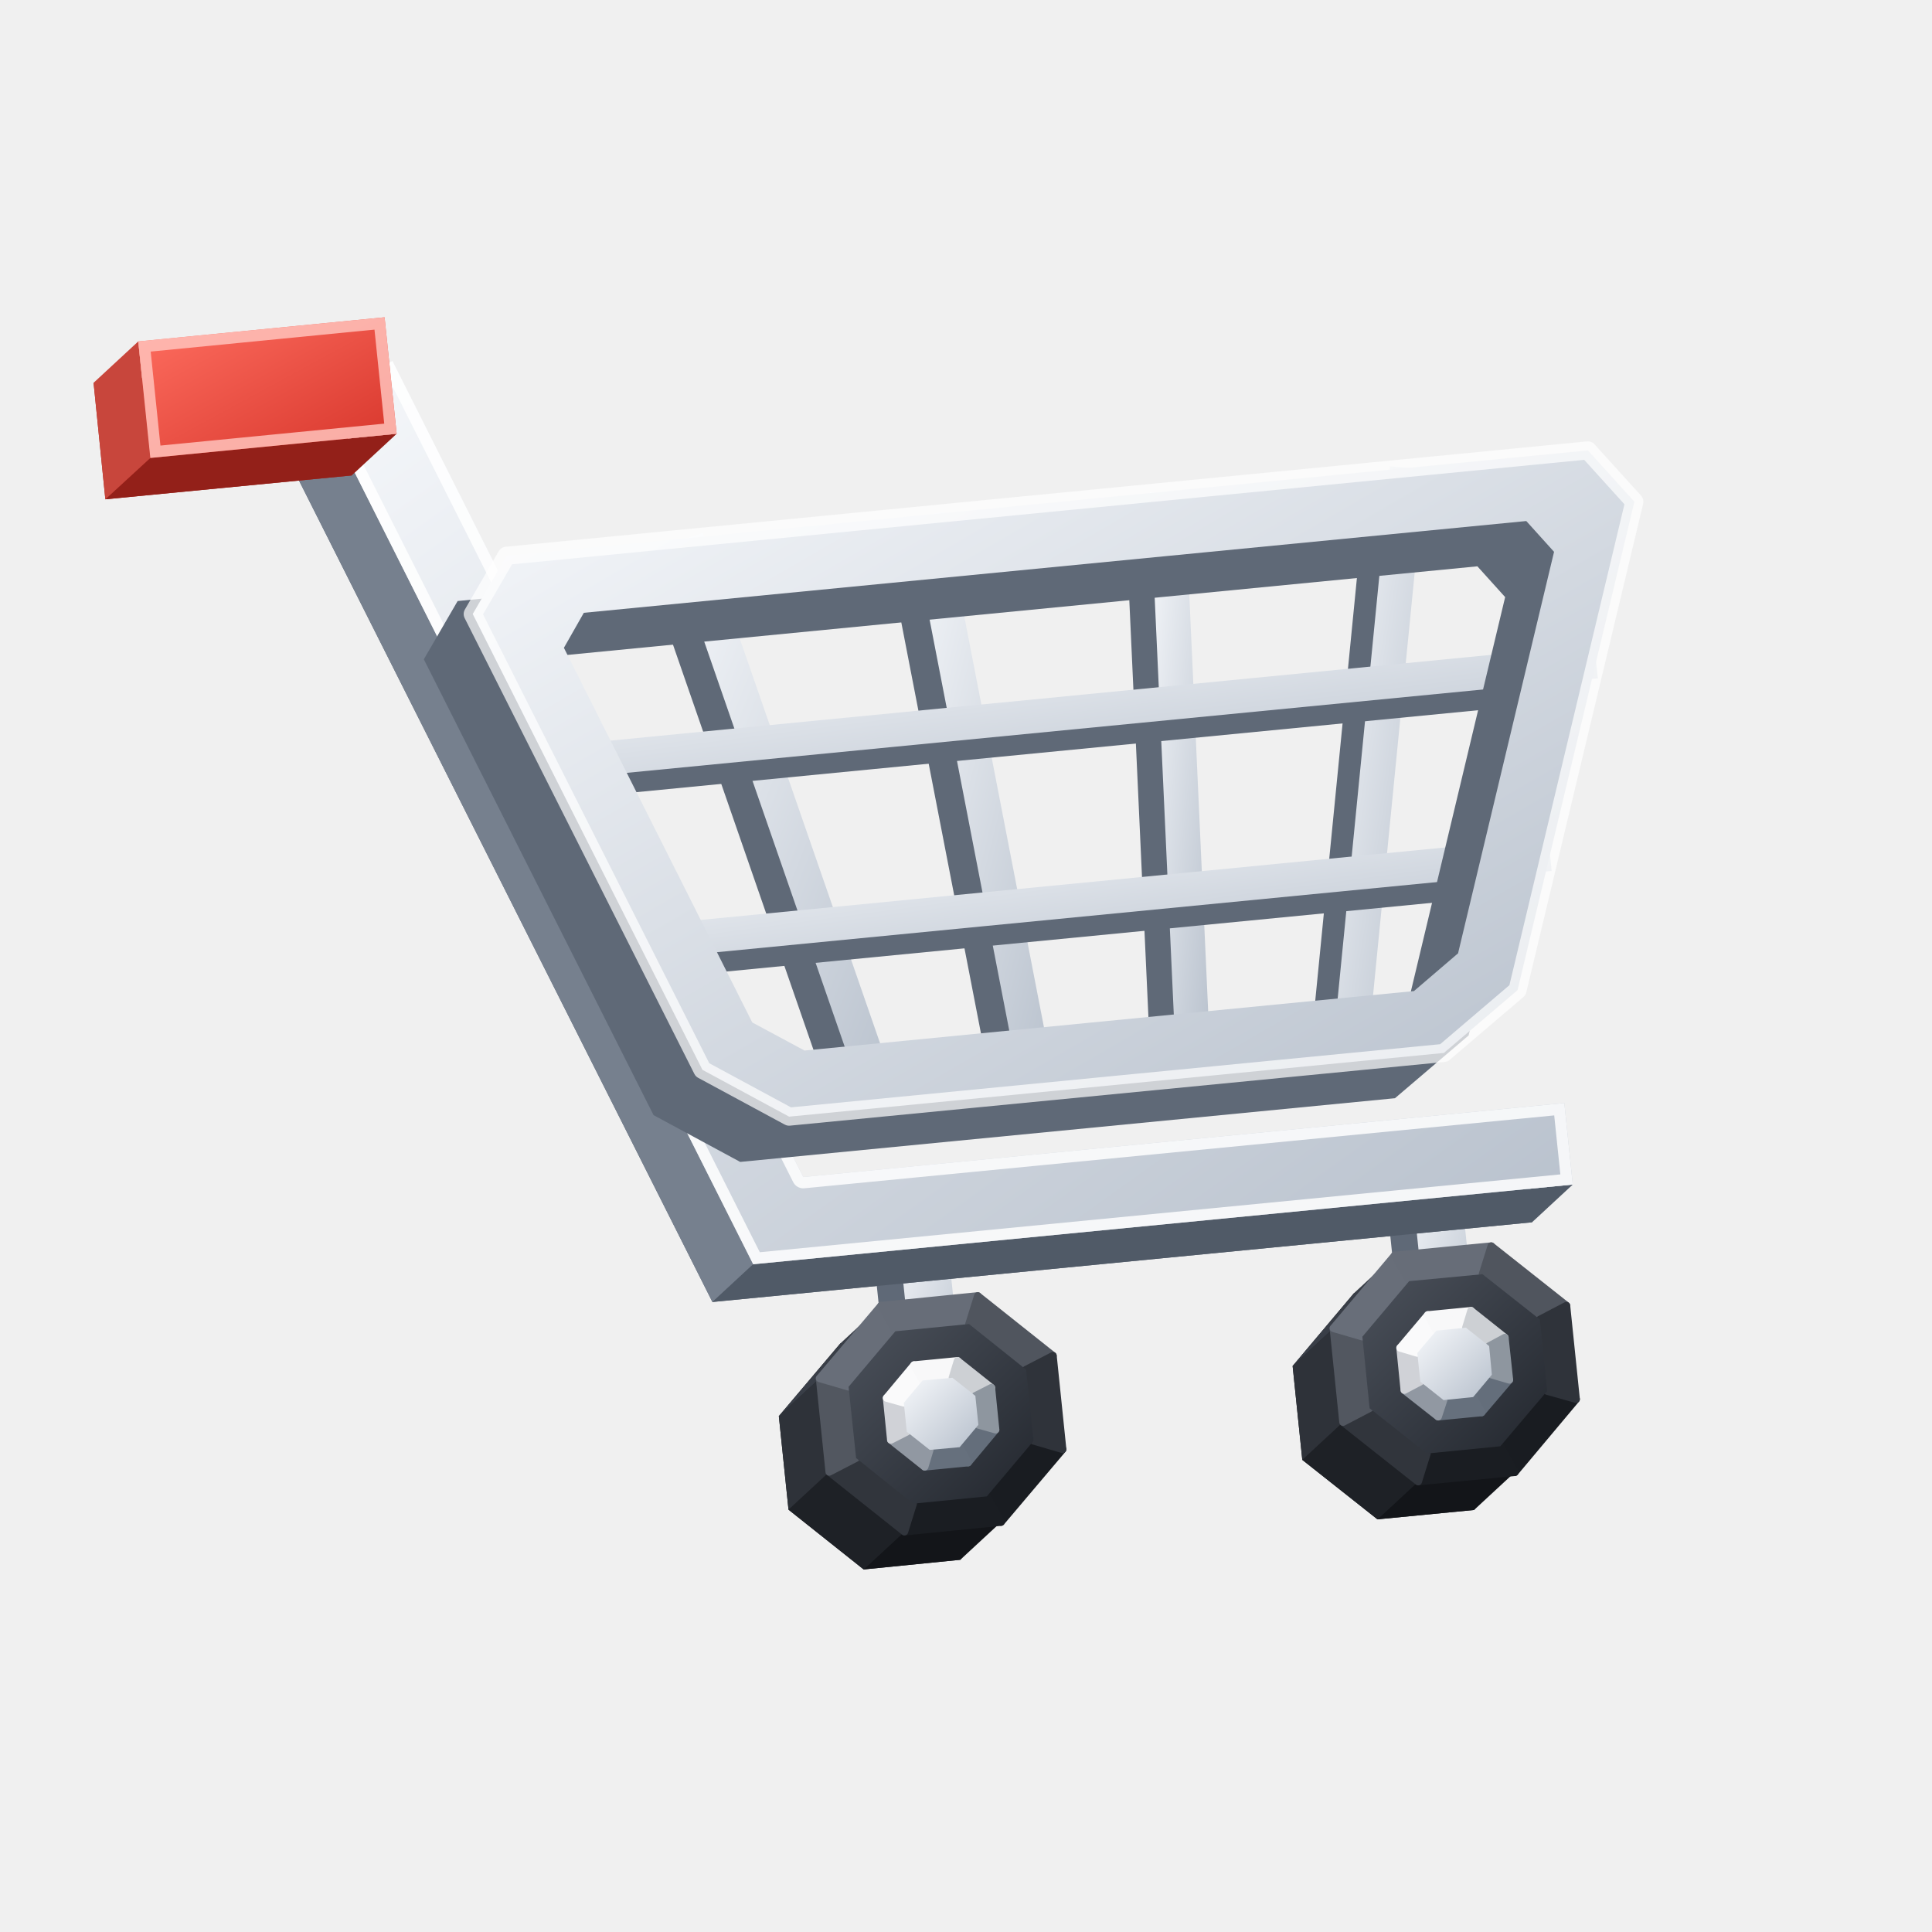
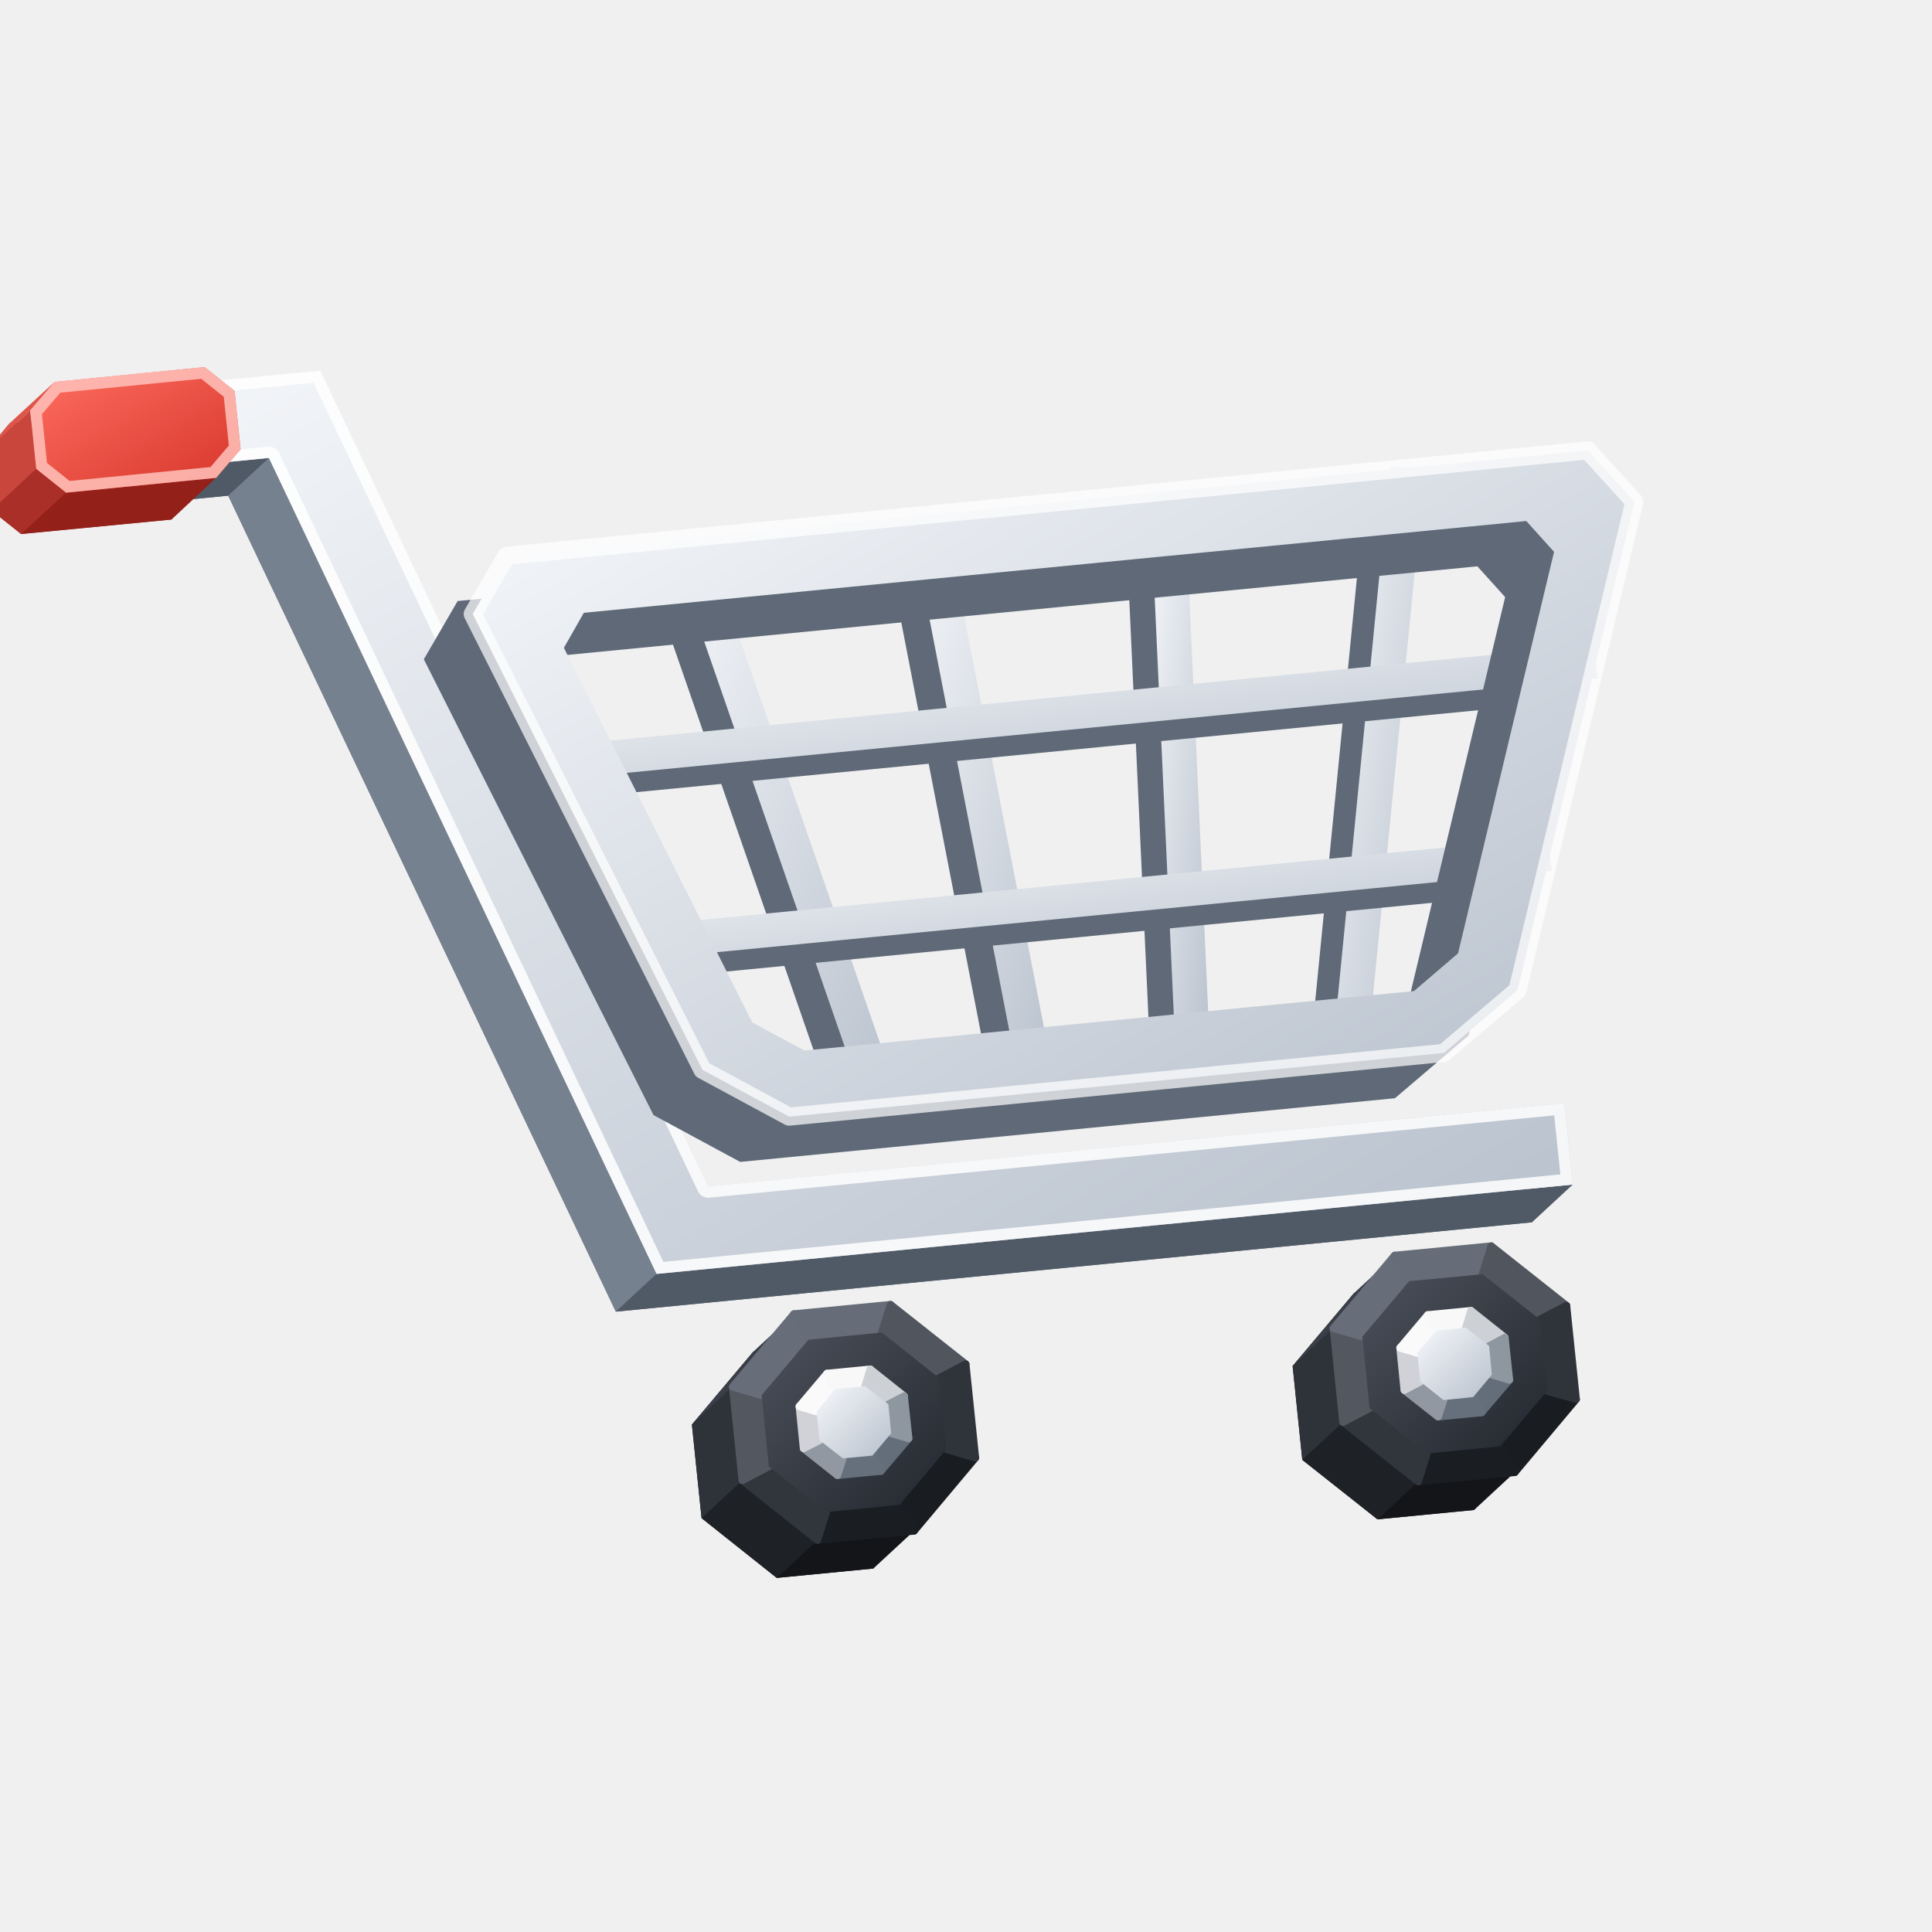
<svg xmlns="http://www.w3.org/2000/svg" viewBox="0 0 64 64" width="64" height="64">
  <defs>
    <linearGradient id="crtsteel" x1="0" y1="0" x2="1" y2="1">
      <stop offset="0" stop-color="#f6f8fb" />
      <stop offset="1" stop-color="#b7c0cc" />
    </linearGradient>
    <linearGradient id="crtgrip" x1="0" y1="0" x2="1" y2="1">
      <stop offset="0" stop-color="#ff6f61" />
      <stop offset="1" stop-color="#d6342a" />
    </linearGradient>
    <linearGradient id="crttire" x1="0" y1="0" x2="1" y2="1">
      <stop offset="0" stop-color="#4b515b" />
      <stop offset="1" stop-color="#23272e" />
    </linearGradient>
  </defs>
-   <polygon points="28.86,40.81 29.57,47.66 31.16,47.51 30.45,40.66" fill="#5f6977" />
-   <polygon points="29.67,40.06 30.38,46.91 31.97,46.76 31.26,39.91" fill="url(#crtsteel)" />
-   <polygon points="45.87,39.15 46.58,46.01 48.18,45.85 47.47,39" fill="#5f6977" />
-   <polygon points="46.68,38.4 47.39,45.26 48.99,45.1 48.28,38.25" fill="url(#crtsteel)" />
-   <polygon points="9.14,14.4 23.6,43.13 50.75,40.49 50.47,37.79 25.26,40.24 11.65,13.21" fill="#5f6977" />
-   <polygon points="10.49,13.15 24.95,41.88 23.6,43.13 9.14,14.4" fill="#76808e" />
-   <polygon points="24.95,41.88 52.1,39.24 50.75,40.49 23.6,43.13" fill="#505a67" />
-   <polygon points="10.49,13.15 24.95,41.88 52.1,39.24 51.82,36.54 26.61,38.99 13,11.96" fill="url(#crtsteel)" />
+   <polygon points="0.59,17.1 7.56,16.42 20.4,43.45 50.75,40.49 50.47,37.79 22.11,40.55 9.26,13.53 0.31,14.4" fill="#5f6977" />
+   <polygon points="1.94,15.85 8.91,15.17 7.56,16.42 0.59,17.1" fill="#505a67" />
+   <polygon points="8.91,15.17 21.75,42.2 20.4,43.45 7.56,16.42" fill="#76818f" />
+   <polygon points="21.75,42.2 52.1,39.24 50.75,40.49 20.4,43.45" fill="#505a67" />
+   <polygon points="1.66,13.15 1.94,15.85 0.59,17.1 0.31,14.4" fill="#838e9c" />
+   <polygon points="1.94,15.85 8.91,15.17 21.75,42.2 52.1,39.24 51.82,36.54 23.46,39.3 10.61,12.28 1.66,13.15" fill="url(#crtsteel)" />
  <clipPath id="crtfc">
-     <polygon points="10.49,13.15 24.95,41.88 52.1,39.24 51.82,36.54 26.61,38.99 13,11.96" />
+     <polygon points="1.94,15.85 8.91,15.17 21.75,42.2 52.1,39.24 51.82,36.54 23.46,39.3 10.61,12.28 1.66,13.15" />
  </clipPath>
-   <polygon points="10.49,13.15 24.95,41.88 52.1,39.24 51.82,36.54 26.61,38.99 13,11.96" fill="none" stroke="#ffffff" stroke-width=".75" stroke-linejoin="round" opacity=".85" clip-path="url(#crtfc)" />
+   <polygon points="1.94,15.85 8.91,15.17 21.75,42.2 52.1,39.24 51.82,36.54 23.46,39.3 10.61,12.28 1.66,13.15" fill="none" stroke="#ffffff" stroke-width=".75" stroke-linejoin="round" opacity=".85" clip-path="url(#crtfc)" />
  <polygon points="21.39,18.75 27.93,37.61 29.02,37.26 22.48,18.4" fill="#5f6977" />
  <polygon points="22.2,18 28.74,36.86 29.83,36.51 23.29,17.65" fill="url(#crtsteel)" />
  <polygon points="29.33,17.9 33.04,37.04 34.17,36.83 30.46,17.7" fill="#5f6977" />
  <polygon points="30.14,17.15 33.85,36.29 34.98,36.08 31.27,16.95" fill="url(#crtsteel)" />
  <polygon points="37.28,17.05 38.17,36.46 39.31,36.41 38.43,17" fill="#5f6977" />
  <polygon points="38.09,16.3 38.98,35.71 40.12,35.66 39.24,16.25" fill="url(#crtsteel)" />
  <polygon points="45.24,16.2 43.3,35.88 44.45,35.99 46.39,16.3" fill="#5f6977" />
  <polygon points="46.05,15.45 44.11,35.13 45.26,35.24 47.2,15.55" fill="url(#crtsteel)" />
  <polygon points="17.4,26.6 52.12,23.22 52,22.11 17.29,25.49" fill="#5f6977" />
  <polygon points="18.21,25.85 52.93,22.47 52.81,21.36 18.1,24.74" fill="url(#crtsteel)" />
  <polygon points="20.4,32.54 50.59,29.6 50.48,28.49 20.28,31.43" fill="#5f6977" />
  <polygon points="21.21,31.79 51.4,28.85 51.29,27.74 21.09,30.68" fill="url(#crtsteel)" />
  <path d="M14.04,21.84 L15.16,19.91 L50.98,16.42 L52.52,18.12 L48.65,34.3 L46.21,36.38 L24.52,38.49 L21.65,36.94Z M17.06,22.96 L17.72,21.8 L48.94,18.76 L49.86,19.78 L46.68,33.08 L45.22,34.33 L25.03,36.3 L23.3,35.37Z" fill="#5f6977" fill-rule="evenodd" />
  <path d="M15.66,20.34 L16.78,18.41 L52.6,14.92 L54.14,16.62 L50.27,32.8 L47.83,34.88 L26.14,36.99 L23.27,35.44Z M18.68,21.46 L19.34,20.3 L50.56,17.26 L51.48,18.28 L48.3,31.58 L46.84,32.83 L26.65,34.8 L24.92,33.87Z" fill="url(#crtsteel)" fill-rule="evenodd" />
  <polygon points="15.66,20.34 16.78,18.41 52.6,14.92 54.14,16.62 50.27,32.8 47.83,34.88 26.14,36.99 23.27,35.44" fill="none" stroke="#ffffff" stroke-width=".6" stroke-linejoin="round" opacity=".7" />
-   <polygon points="3.49,16.54 11.65,15.75 11.25,11.89 3.1,12.68" fill="#a8261e" />
-   <polygon points="4.98,15.17 13.14,14.37 11.65,15.75 3.49,16.54" fill="#932019" />
-   <polygon points="4.58,11.31 4.98,15.17 3.49,16.54 3.1,12.68" fill="#c8463c" />
-   <polygon points="4.98,15.17 13.14,14.37 12.74,10.51 4.58,11.31" fill="url(#crtgrip)" />
+   <polygon points="-0.28,16.91 0.7,17.69 5.68,17.21 6.48,16.25 6.29,14.32 5.3,13.54 0.32,14.02 -0.48,14.98" fill="#a8261e" />
+   <polygon points="1.2,15.53 2.19,16.32 0.7,17.69 -0.28,16.91" fill="#a92f28" />
+   <polygon points="2.19,16.32 7.16,15.83 5.68,17.21 0.7,17.69" fill="#932019" />
+   <polygon points="1.81,12.65 1,13.6 -0.48,14.98 0.32,14.02" fill="#de554a" />
+   <polygon points="1,13.6 1.2,15.53 -0.28,16.91 -0.48,14.98" fill="#c8463c" />
+   <polygon points="1.2,15.53 2.19,16.32 7.16,15.83 7.97,14.88 7.77,12.95 6.78,12.16 1.81,12.65 1,13.6" fill="url(#crtgrip)" />
  <clipPath id="crtgc">
-     <polygon points="4.98,15.17 13.14,14.37 12.74,10.51 4.58,11.31" />
+     <polygon points="1.2,15.53 2.19,16.32 7.16,15.83 7.97,14.88 7.77,12.95 6.78,12.16 1.81,12.65 1,13.6" />
  </clipPath>
-   <polygon points="4.98,15.17 13.14,14.37 12.74,10.51 4.58,11.31" fill="none" stroke="#ffc2bb" stroke-width=".75" stroke-linejoin="round" opacity=".85" clip-path="url(#crtgc)" />
-   <polygon points="33.85,49.26 31.81,51.67 28.61,51.99 26.12,50.01 25.8,46.91 27.84,44.5 31.04,44.18 33.53,46.16" fill="#1a1d22" />
-   <polygon points="33.16,50.42 29.96,50.74 28.61,51.99 31.81,51.67" fill="#131519" />
-   <polygon points="29.96,50.74 27.47,48.76 26.12,50.01 28.61,51.99" fill="#1e2126" />
-   <polygon points="27.47,48.76 27.15,45.66 25.8,46.91 26.12,50.01" fill="#2e3239" />
-   <polygon points="27.15,45.66 29.19,43.25 27.84,44.5 25.8,46.91" fill="#393e47" />
-   <polygon points="35.2,48.01 33.16,50.42 32.69,49.57 34.24,47.73" fill="#191c21" stroke="#191c21" stroke-width=".25" stroke-linejoin="round" />
-   <polygon points="33.16,50.42 29.96,50.74 30.25,49.81 32.69,49.57" fill="#1a1d22" stroke="#1a1d22" stroke-width=".25" stroke-linejoin="round" />
-   <polygon points="29.96,50.74 27.47,48.76 28.36,48.3 30.25,49.81" fill="#31353c" stroke="#31353c" stroke-width=".25" stroke-linejoin="round" />
-   <polygon points="27.47,48.76 27.15,45.66 28.11,45.94 28.36,48.3" fill="#525760" stroke="#525760" stroke-width=".25" stroke-linejoin="round" />
-   <polygon points="27.15,45.66 29.19,43.25 29.66,44.1 28.11,45.94" fill="#686e79" stroke="#686e79" stroke-width=".25" stroke-linejoin="round" />
-   <polygon points="29.19,43.25 32.39,42.93 32.1,43.86 29.66,44.1" fill="#676d78" stroke="#676d78" stroke-width=".25" stroke-linejoin="round" />
-   <polygon points="32.39,42.93 34.88,44.91 33.99,45.37 32.1,43.86" fill="#50555e" stroke="#50555e" stroke-width=".25" stroke-linejoin="round" />
-   <polygon points="34.88,44.91 35.2,48.01 34.24,47.73 33.99,45.37" fill="#2f333a" stroke="#2f333a" stroke-width=".25" stroke-linejoin="round" />
-   <polygon points="34.24,47.73 32.69,49.57 30.25,49.81 28.36,48.3 28.11,45.94 29.66,44.1 32.1,43.86 33.99,45.37" fill="url(#crttire)" />
-   <polygon points="32.98,47.36 32.07,48.45 31.79,47.94 32.41,47.2" fill="#646e7b" stroke="#646e7b" stroke-width=".25" stroke-linejoin="round" />
-   <polygon points="32.07,48.45 30.63,48.59 30.8,48.03 31.79,47.94" fill="#66707d" stroke="#66707d" stroke-width=".25" stroke-linejoin="round" />
-   <polygon points="30.63,48.59 29.51,47.7 30.04,47.43 30.8,48.03" fill="#9198a2" stroke="#9198a2" stroke-width=".25" stroke-linejoin="round" />
-   <polygon points="29.51,47.7 29.37,46.31 29.94,46.47 30.04,47.43" fill="#d0d2d7" stroke="#d0d2d7" stroke-width=".25" stroke-linejoin="round" />
-   <polygon points="29.37,46.31 30.28,45.22 30.56,45.73 29.94,46.47" fill="#fafafb" stroke="#fafafb" stroke-width=".25" stroke-linejoin="round" />
-   <polygon points="30.28,45.22 31.72,45.08 31.55,45.64 30.56,45.73" fill="#f8f8f9" stroke="#f8f8f9" stroke-width=".25" stroke-linejoin="round" />
-   <polygon points="31.72,45.08 32.84,45.97 32.31,46.24 31.55,45.64" fill="#cdd0d4" stroke="#cdd0d4" stroke-width=".25" stroke-linejoin="round" />
-   <polygon points="32.84,45.97 32.98,47.36 32.41,47.2 32.31,46.24" fill="#8e969f" stroke="#8e969f" stroke-width=".25" stroke-linejoin="round" />
-   <polygon points="32.41,47.2 31.79,47.94 30.8,48.03 30.04,47.43 29.94,46.47 30.56,45.73 31.55,45.64 32.31,46.24" fill="url(#crtsteel)" />
+   <polygon points="1.2,15.53 2.19,16.32 7.16,15.83 7.97,14.88 7.77,12.95 6.78,12.16 1.81,12.65 1,13.6" fill="none" stroke="#ffc2bb" stroke-width=".75" stroke-linejoin="round" opacity=".85" clip-path="url(#crtgc)" />
+   <polygon points="30.96,49.54 28.93,51.96 25.73,52.27 23.24,50.29 22.92,47.19 24.95,44.78 28.15,44.47 30.64,46.44" fill="#1a1d22" />
+   <polygon points="30.28,50.71 27.08,51.02 25.73,52.27 28.93,51.96" fill="#131519" />
+   <polygon points="27.08,51.02 24.59,49.04 23.24,50.29 25.73,52.27" fill="#1e2126" />
+   <polygon points="24.59,49.04 24.27,45.94 22.92,47.19 23.24,50.29" fill="#2e3239" />
+   <polygon points="24.27,45.94 26.3,43.53 24.95,44.78 22.92,47.19" fill="#393e47" />
+   <polygon points="32.31,48.29 30.28,50.71 29.8,49.85 31.35,48.01" fill="#191c21" stroke="#191c21" stroke-width=".25" stroke-linejoin="round" />
+   <polygon points="30.28,50.71 27.08,51.02 27.37,50.09 29.8,49.85" fill="#1a1d22" stroke="#1a1d22" stroke-width=".25" stroke-linejoin="round" />
+   <polygon points="27.08,51.02 24.59,49.04 25.47,48.58 27.37,50.09" fill="#31353c" stroke="#31353c" stroke-width=".25" stroke-linejoin="round" />
+   <polygon points="24.59,49.04 24.27,45.94 25.23,46.22 25.47,48.58" fill="#525760" stroke="#525760" stroke-width=".25" stroke-linejoin="round" />
+   <polygon points="24.27,45.94 26.3,43.53 26.78,44.38 25.23,46.22" fill="#686e79" stroke="#686e79" stroke-width=".25" stroke-linejoin="round" />
+   <polygon points="26.3,43.53 29.5,43.22 29.21,44.14 26.78,44.38" fill="#676d78" stroke="#676d78" stroke-width=".25" stroke-linejoin="round" />
+   <polygon points="29.5,43.22 31.99,45.19 31.11,45.65 29.21,44.14" fill="#50555e" stroke="#50555e" stroke-width=".25" stroke-linejoin="round" />
+   <polygon points="31.99,45.19 32.31,48.29 31.35,48.01 31.11,45.65" fill="#2f333a" stroke="#2f333a" stroke-width=".25" stroke-linejoin="round" />
+   <polygon points="31.35,48.01 29.8,49.85 27.37,50.09 25.47,48.58 25.23,46.22 26.78,44.38 29.21,44.14 31.11,45.65" fill="url(#crttire)" />
+   <polygon points="30.1,47.65 29.18,48.73 28.9,48.22 29.52,47.48" fill="#646e7b" stroke="#646e7b" stroke-width=".25" stroke-linejoin="round" />
+   <polygon points="29.18,48.73 27.74,48.87 27.92,48.31 28.9,48.22" fill="#66707d" stroke="#66707d" stroke-width=".25" stroke-linejoin="round" />
+   <polygon points="27.74,48.87 26.62,47.98 27.15,47.71 27.92,48.31" fill="#9198a2" stroke="#9198a2" stroke-width=".25" stroke-linejoin="round" />
+   <polygon points="26.62,47.98 26.48,46.59 27.05,46.76 27.15,47.71" fill="#d0d2d7" stroke="#d0d2d7" stroke-width=".25" stroke-linejoin="round" />
+   <polygon points="26.48,46.59 27.4,45.5 27.68,46.01 27.05,46.76" fill="#fafafb" stroke="#fafafb" stroke-width=".25" stroke-linejoin="round" />
+   <polygon points="27.4,45.5 28.83,45.36 28.66,45.92 27.68,46.01" fill="#f8f8f9" stroke="#f8f8f9" stroke-width=".25" stroke-linejoin="round" />
+   <polygon points="28.83,45.36 29.95,46.25 29.43,46.52 28.66,45.92" fill="#cdd0d4" stroke="#cdd0d4" stroke-width=".25" stroke-linejoin="round" />
+   <polygon points="29.95,46.25 30.1,47.65 29.52,47.48 29.43,46.52" fill="#8e969f" stroke="#8e969f" stroke-width=".25" stroke-linejoin="round" />
+   <polygon points="29.52,47.48 28.9,48.22 27.92,48.31 27.15,47.71 27.05,46.76 27.68,46.01 28.66,45.92 29.43,46.52" fill="url(#crtsteel)" />
  <polygon points="50.86,47.6 48.83,50.02 45.63,50.33 43.14,48.36 42.82,45.25 44.85,42.84 48.05,42.53 50.54,44.5" fill="#1a1d22" />
  <polygon points="50.18,48.77 46.98,49.08 45.63,50.33 48.83,50.02" fill="#131519" />
  <polygon points="46.98,49.08 44.49,47.11 43.14,48.36 45.63,50.33" fill="#1e2126" />
  <polygon points="44.49,47.11 44.17,44 42.82,45.25 43.14,48.36" fill="#2e3239" />
  <polygon points="44.17,44 46.2,41.59 44.85,42.84 42.82,45.25" fill="#393e47" />
  <polygon points="52.21,46.35 50.18,48.77 49.7,47.91 51.25,46.08" fill="#191c21" stroke="#191c21" stroke-width=".25" stroke-linejoin="round" />
  <polygon points="50.18,48.77 46.98,49.08 47.27,48.15 49.7,47.91" fill="#1a1d22" stroke="#1a1d22" stroke-width=".25" stroke-linejoin="round" />
  <polygon points="46.98,49.08 44.49,47.11 45.37,46.65 47.27,48.15" fill="#31353c" stroke="#31353c" stroke-width=".25" stroke-linejoin="round" />
  <polygon points="44.49,47.11 44.17,44 45.13,44.28 45.37,46.65" fill="#525760" stroke="#525760" stroke-width=".25" stroke-linejoin="round" />
  <polygon points="44.17,44 46.2,41.59 46.68,42.44 45.13,44.28" fill="#686e79" stroke="#686e79" stroke-width=".25" stroke-linejoin="round" />
  <polygon points="46.2,41.59 49.4,41.28 49.11,42.21 46.68,42.44" fill="#676d78" stroke="#676d78" stroke-width=".25" stroke-linejoin="round" />
  <polygon points="49.4,41.28 51.89,43.25 51.01,43.71 49.11,42.21" fill="#50555e" stroke="#50555e" stroke-width=".25" stroke-linejoin="round" />
  <polygon points="51.89,43.25 52.21,46.35 51.25,46.08 51.01,43.71" fill="#2f333a" stroke="#2f333a" stroke-width=".25" stroke-linejoin="round" />
  <polygon points="51.25,46.08 49.7,47.91 47.27,48.15 45.37,46.65 45.13,44.28 46.68,42.44 49.11,42.21 51.01,43.71" fill="url(#crttire)" />
  <polygon points="50,45.71 49.08,46.79 48.8,46.28 49.42,45.54" fill="#646e7b" stroke="#646e7b" stroke-width=".25" stroke-linejoin="round" />
  <polygon points="49.08,46.79 47.64,46.93 47.82,46.38 48.8,46.28" fill="#66707d" stroke="#66707d" stroke-width=".25" stroke-linejoin="round" />
  <polygon points="47.64,46.93 46.52,46.05 47.05,45.77 47.82,46.38" fill="#9198a2" stroke="#9198a2" stroke-width=".25" stroke-linejoin="round" />
  <polygon points="46.52,46.05 46.38,44.65 46.95,44.82 47.05,45.77" fill="#d0d2d7" stroke="#d0d2d7" stroke-width=".25" stroke-linejoin="round" />
  <polygon points="46.38,44.65 47.3,43.56 47.58,44.08 46.95,44.82" fill="#fafafb" stroke="#fafafb" stroke-width=".25" stroke-linejoin="round" />
  <polygon points="47.3,43.56 48.73,43.42 48.56,43.98 47.58,44.08" fill="#f8f8f9" stroke="#f8f8f9" stroke-width=".25" stroke-linejoin="round" />
  <polygon points="48.73,43.42 49.85,44.31 49.33,44.59 48.56,43.98" fill="#cdd0d4" stroke="#cdd0d4" stroke-width=".25" stroke-linejoin="round" />
  <polygon points="49.85,44.31 50,45.71 49.42,45.54 49.33,44.59" fill="#8e969f" stroke="#8e969f" stroke-width=".25" stroke-linejoin="round" />
  <polygon points="49.42,45.54 48.8,46.28 47.82,46.38 47.05,45.77 46.95,44.82 47.58,44.08 48.56,43.98 49.33,44.59" fill="url(#crtsteel)" />
</svg>
